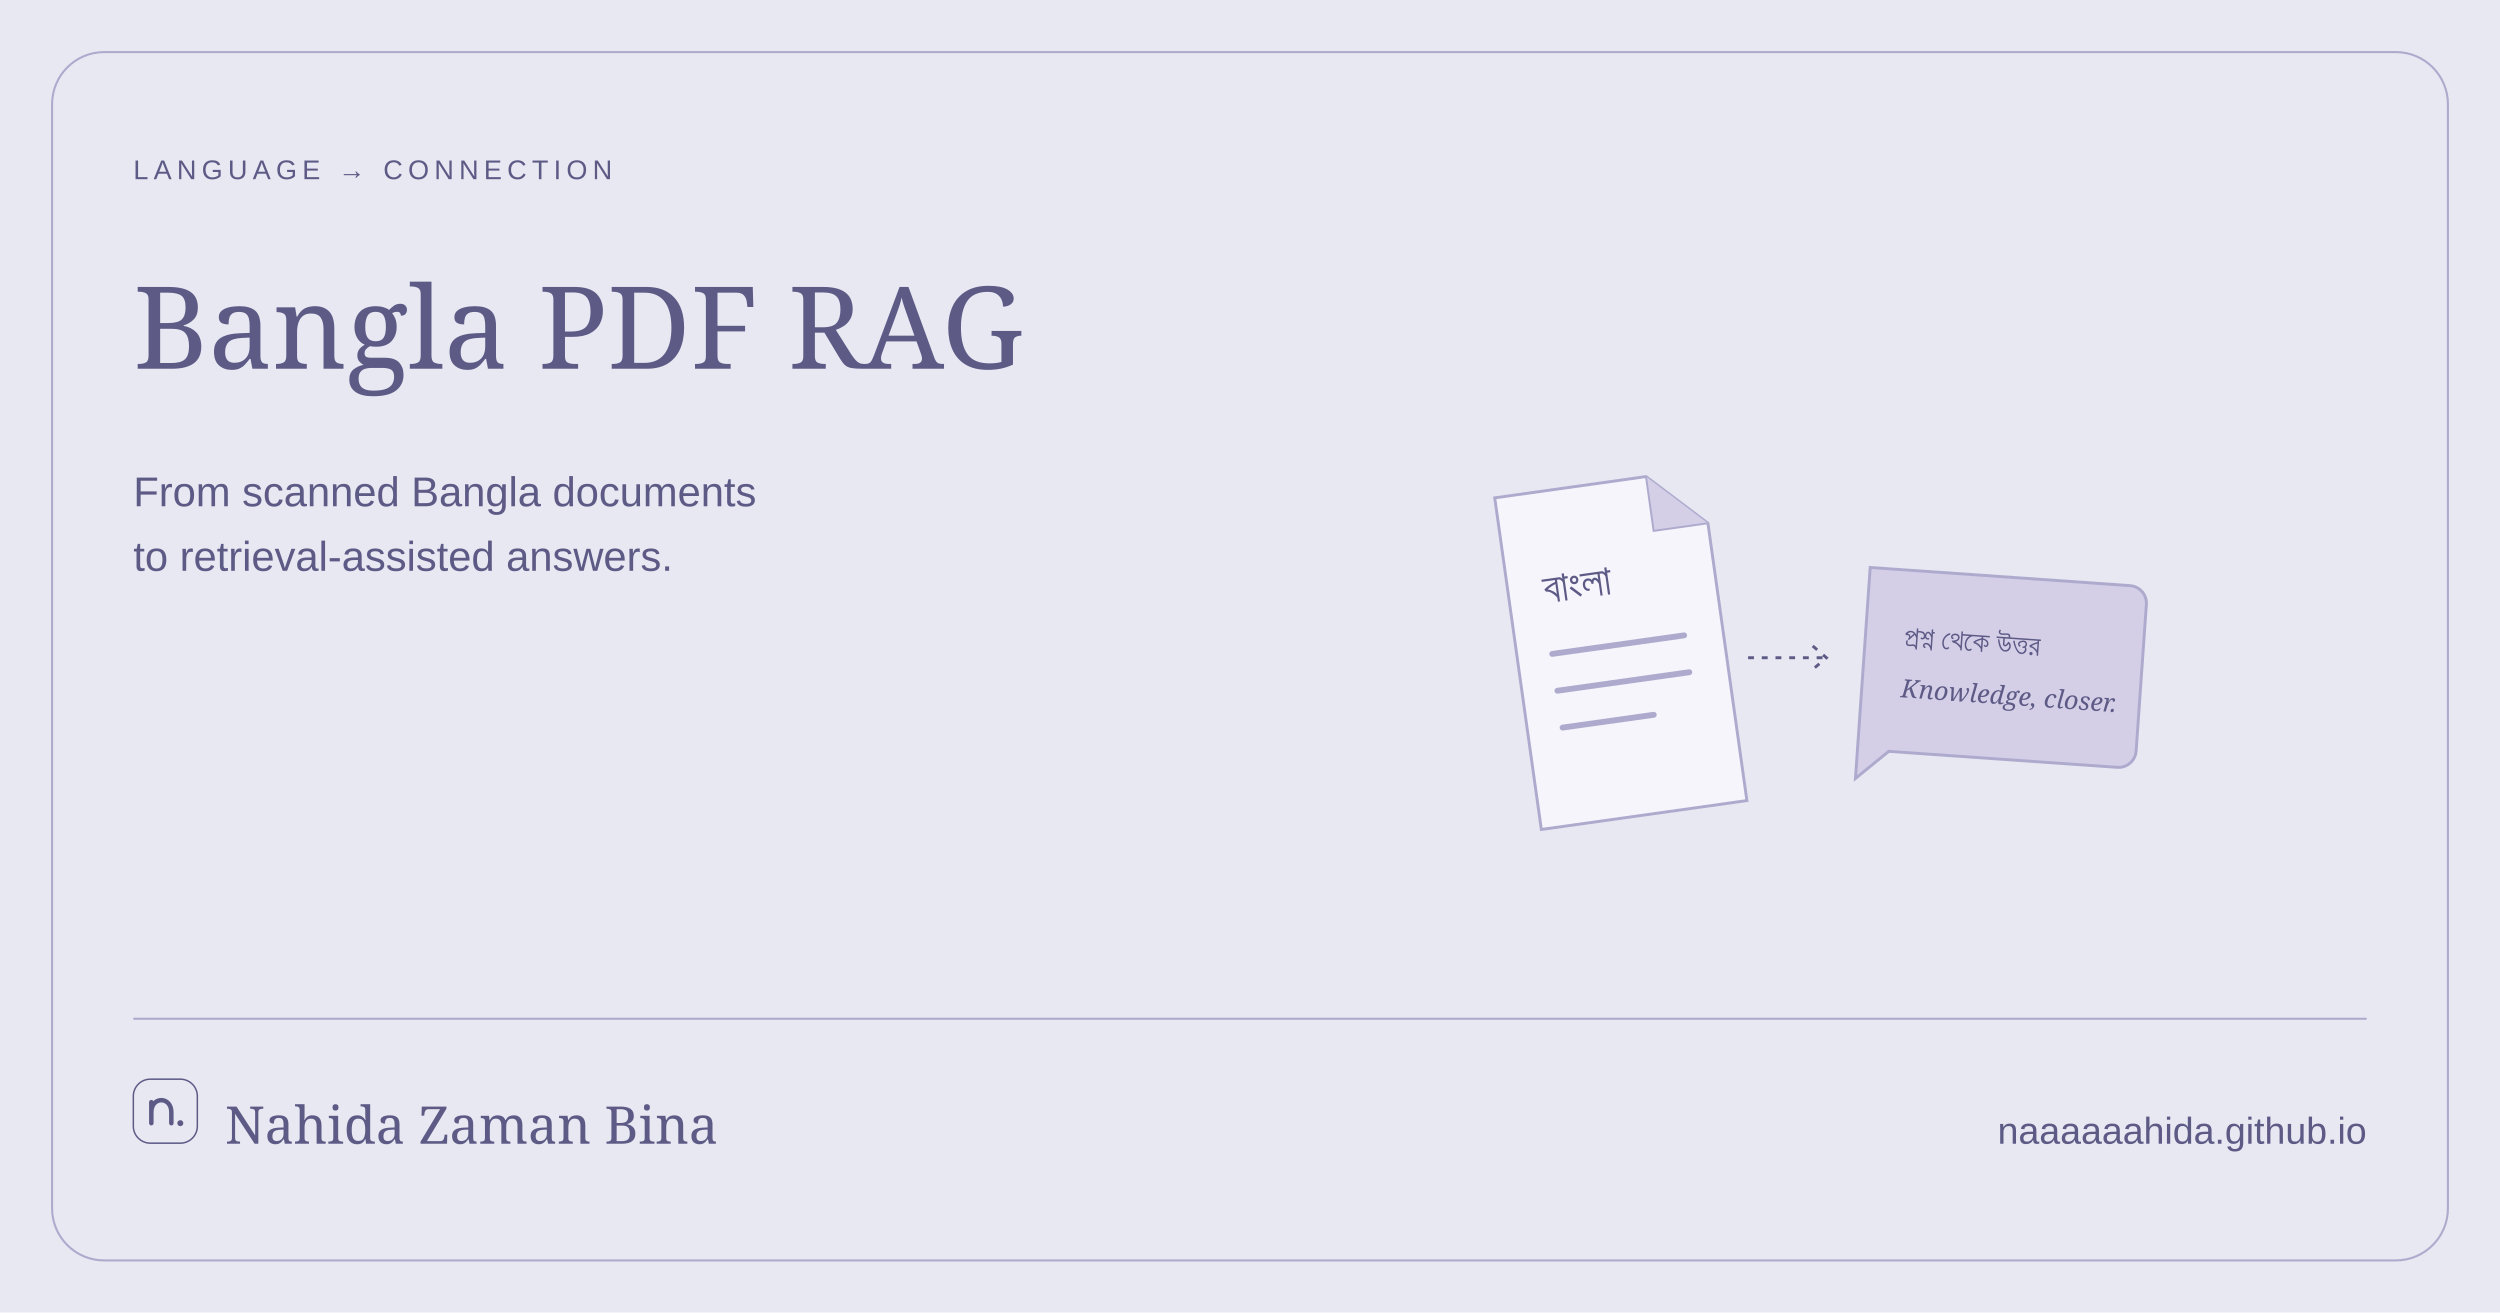
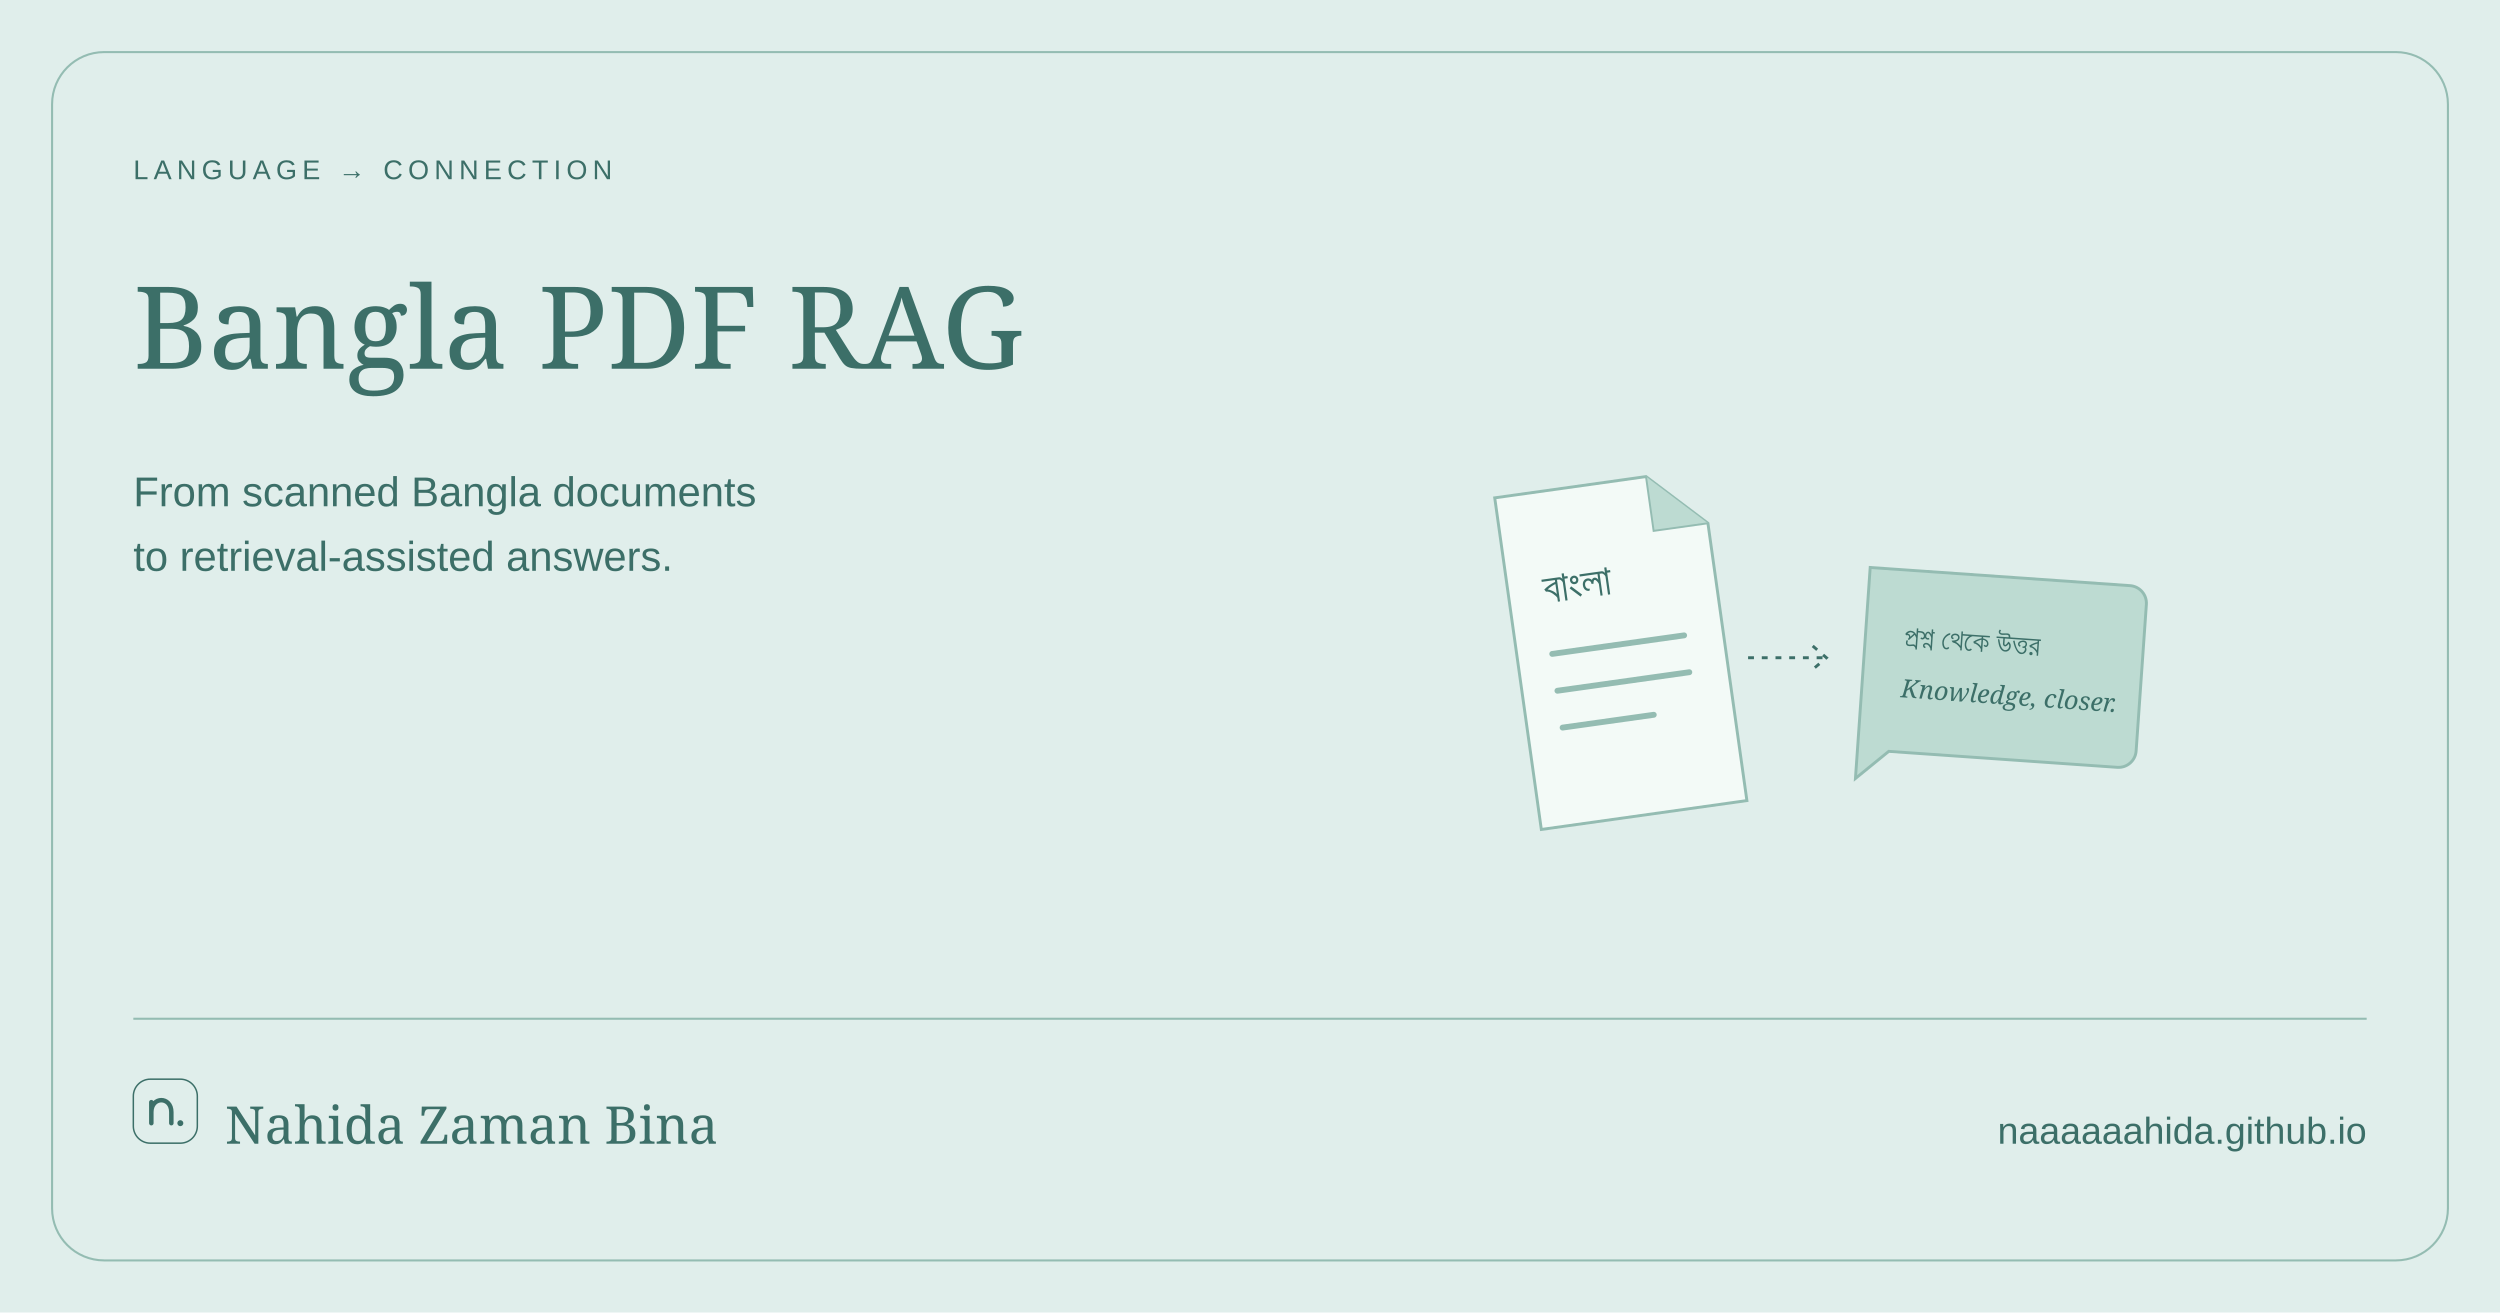
<svg xmlns="http://www.w3.org/2000/svg" width="1200" height="630" viewBox="0 0 1200 630">
-   <rect width="1200" height="630" fill="#e7e8f2" />
-   <rect x="25" y="25" width="1150" height="580" rx="25" stroke="#adaacd" fill="none" />
-   <text x="64" y="86" fill="#5d5a86" font-family="Arial,sans-serif" font-size="13" letter-spacing="2.5">LANGUAGE → CONNECTION</text>
-   <text x="64" y="177" fill="#5d5a86" font-family="Georgia,serif" font-size="55">Bangla PDF RAG</text>
-   <text x="64" y="243" fill="#5d5a86" font-family="Arial,sans-serif" font-size="20">From scanned Bangla documents</text>
-   <text x="64" y="274" fill="#5d5a86" font-family="Arial,sans-serif" font-size="20">to retrieval-assisted answers.</text>
+   <rect width="1200" height="630" fill="#e0eeeb" />
+   <rect x="25" y="25" width="1150" height="580" rx="25" stroke="#94bcb2" fill="none" />
+   <text x="64" y="86" fill="#3c6f68" font-family="Arial,sans-serif" font-size="13" letter-spacing="2.5">LANGUAGE → CONNECTION</text>
+   <text x="64" y="177" fill="#3c6f68" font-family="Georgia,serif" font-size="55">Bangla PDF RAG</text>
+   <text x="64" y="243" fill="#3c6f68" font-family="Arial,sans-serif" font-size="20">From scanned Bangla documents</text>
+   <text x="64" y="274" fill="#3c6f68" font-family="Arial,sans-serif" font-size="20">to retrieval-assisted answers.</text>
  <g transform="translate(574 170) scale(.94)">
    <g transform="rotate(-8 211 151)">
-       <path d="M164 66h78l28 28v143H164Z" fill="#f6f5fc" stroke="#adaacd" stroke-width="1.5" />
-       <path d="M242 66v28h28" fill="#d4cfe7" stroke="#adaacd" />
-       <text x="182" y="123" font-family="sans-serif" font-size="22" fill="#5d5a86">বাংলা</text>
-       <path d="M182 149h68m-68 19h68m-68 19h47" stroke="#adaacd" stroke-width="3" stroke-linecap="round" />
+       <path d="M164 66h78l28 28v143H164Z" fill="#f3faf7" stroke="#94bcb2" stroke-width="1.5" />
+       <path d="M242 66v28h28" fill="#bddbd2" stroke="#94bcb2" />
+       <text x="182" y="123" font-family="sans-serif" font-size="22" fill="#3c6f68">বাংলা</text>
+       <path d="M182 149h68m-68 19h68m-68 19h47" stroke="#94bcb2" stroke-width="3" stroke-linecap="round" />
    </g>
-     <path d="M282 155h40m-7-6 7 6-7 6" stroke="#5d5a86" stroke-width="1.5" fill="none" stroke-dasharray="3 4" />
+     <path d="M282 155h40m-7-6 7 6-7 6" stroke="#3c6f68" stroke-width="1.5" fill="none" stroke-dasharray="3 4" />
    <g transform="rotate(4 401 159)">
-       <path d="M341 113h133a9 9 0 0 1 9 9v75a9 9 0 0 1-9 9H357l-16 15Z" fill="#d4cfe7" stroke="#adaacd" stroke-width="1.5" />
-       <text x="361" y="152" font-family="sans-serif" font-size="15" fill="#5d5a86">প্রশ্ন থেকে উত্তর</text>
-       <text x="361" y="178" font-family="Georgia,serif" font-style="italic" font-size="13" fill="#5d5a86">Knowledge, closer.</text>
+       <path d="M341 113h133a9 9 0 0 1 9 9v75a9 9 0 0 1-9 9H357l-16 15Z" fill="#bddbd2" stroke="#94bcb2" stroke-width="1.5" />
+       <text x="361" y="152" font-family="sans-serif" font-size="15" fill="#3c6f68">প্রশ্ন থেকে উত্তর</text>
+       <text x="361" y="178" font-family="Georgia,serif" font-style="italic" font-size="13" fill="#3c6f68">Knowledge, closer.</text>
    </g>
  </g>
-   <path d="M64 489h1072" stroke="#adaacd" />
-   <text x="108" y="549" fill="#5d5a86" font-family="Georgia,serif" font-size="25">Nahida Zaman Bina</text>
-   <text x="1136" y="549" text-anchor="end" fill="#5d5a86" font-family="Arial,sans-serif" font-size="18">naaaaaahida.github.io</text>
+   <path d="M64 489h1072" stroke="#94bcb2" />
+   <text x="108" y="549" fill="#3c6f68" font-family="Georgia,serif" font-size="25">Nahida Zaman Bina</text>
+   <text x="1136" y="549" text-anchor="end" fill="#3c6f68" font-family="Arial,sans-serif" font-size="18">naaaaaahida.github.io</text>
  <g transform="translate(64 518) scale(.48)">
-     <rect width="64" height="64" rx="17" fill="none" stroke="#5d5a86" stroke-width="1.5" />
-     <path d="M18 44V23m0 10c0-8 5-12 10-12s10 4 10 12v11" fill="none" stroke="#5d5a86" stroke-width="4.5" stroke-linecap="round" />
-     <circle cx="47" cy="44" r="3" fill="#5d5a86" />
+     <rect width="64" height="64" rx="17" fill="none" stroke="#3c6f68" stroke-width="1.5" />
+     <path d="M18 44V23m0 10c0-8 5-12 10-12s10 4 10 12v11" fill="none" stroke="#3c6f68" stroke-width="4.5" stroke-linecap="round" />
+     <circle cx="47" cy="44" r="3" fill="#3c6f68" />
  </g>
</svg>
